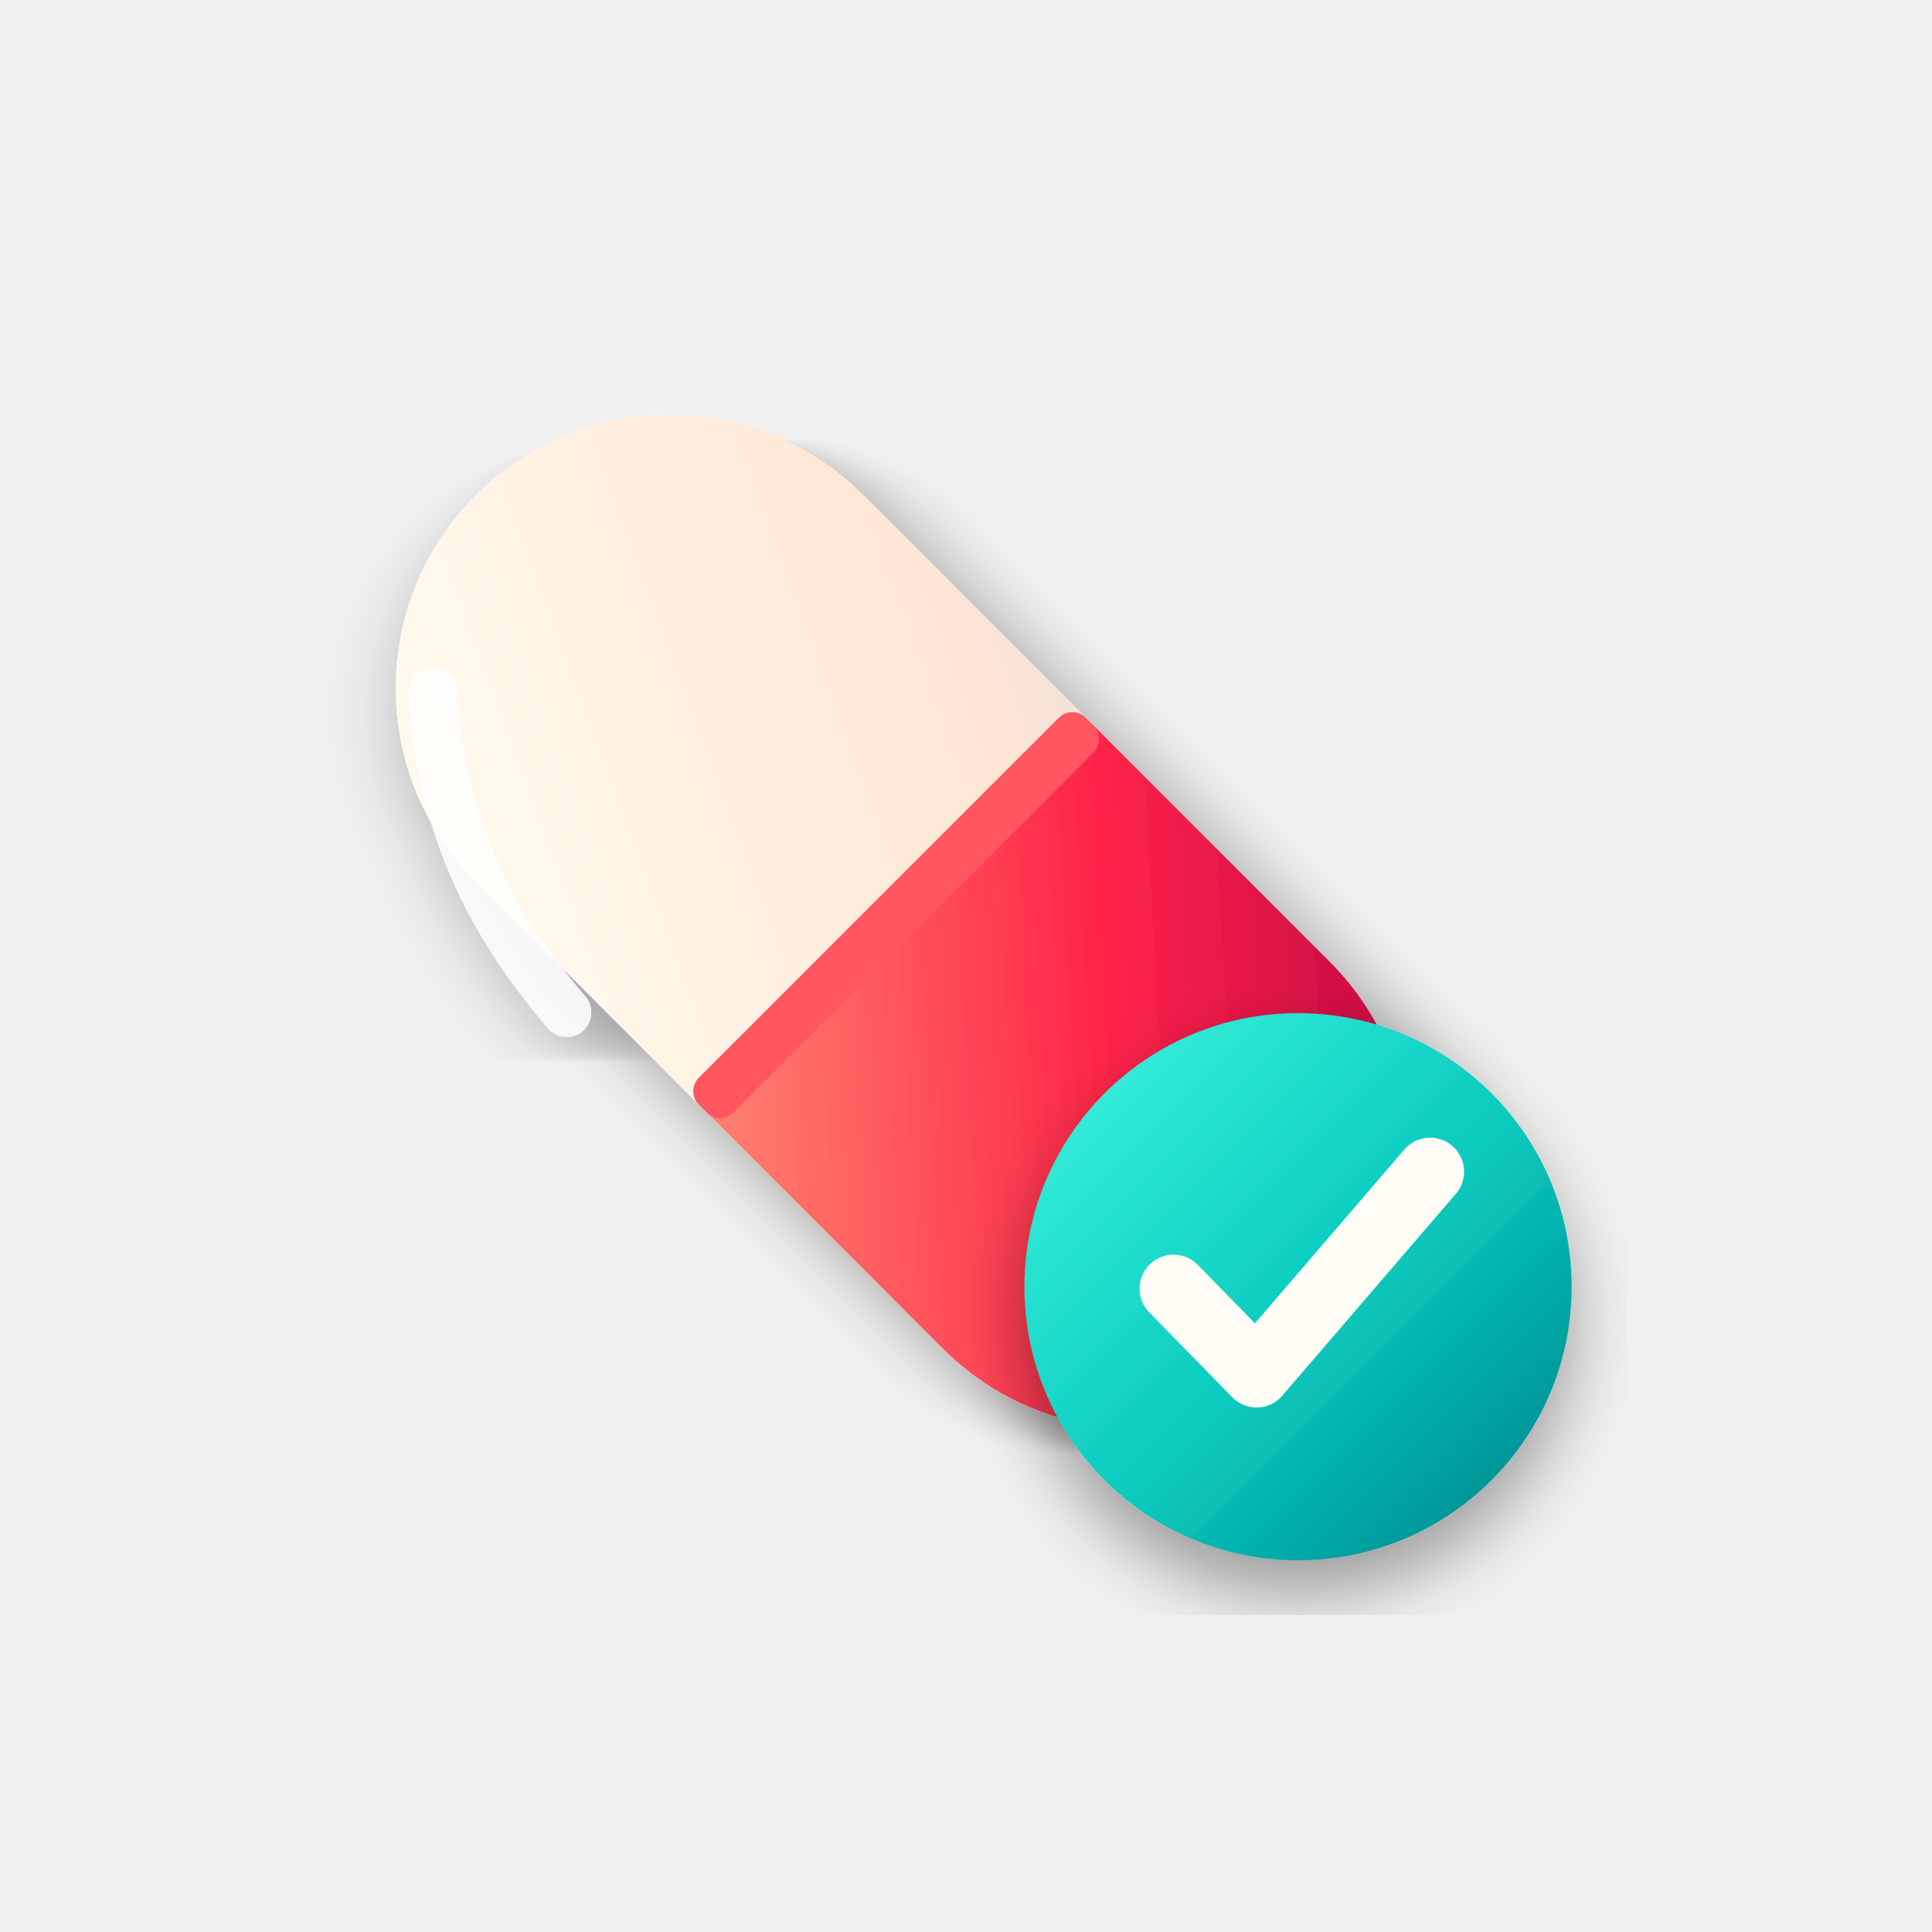
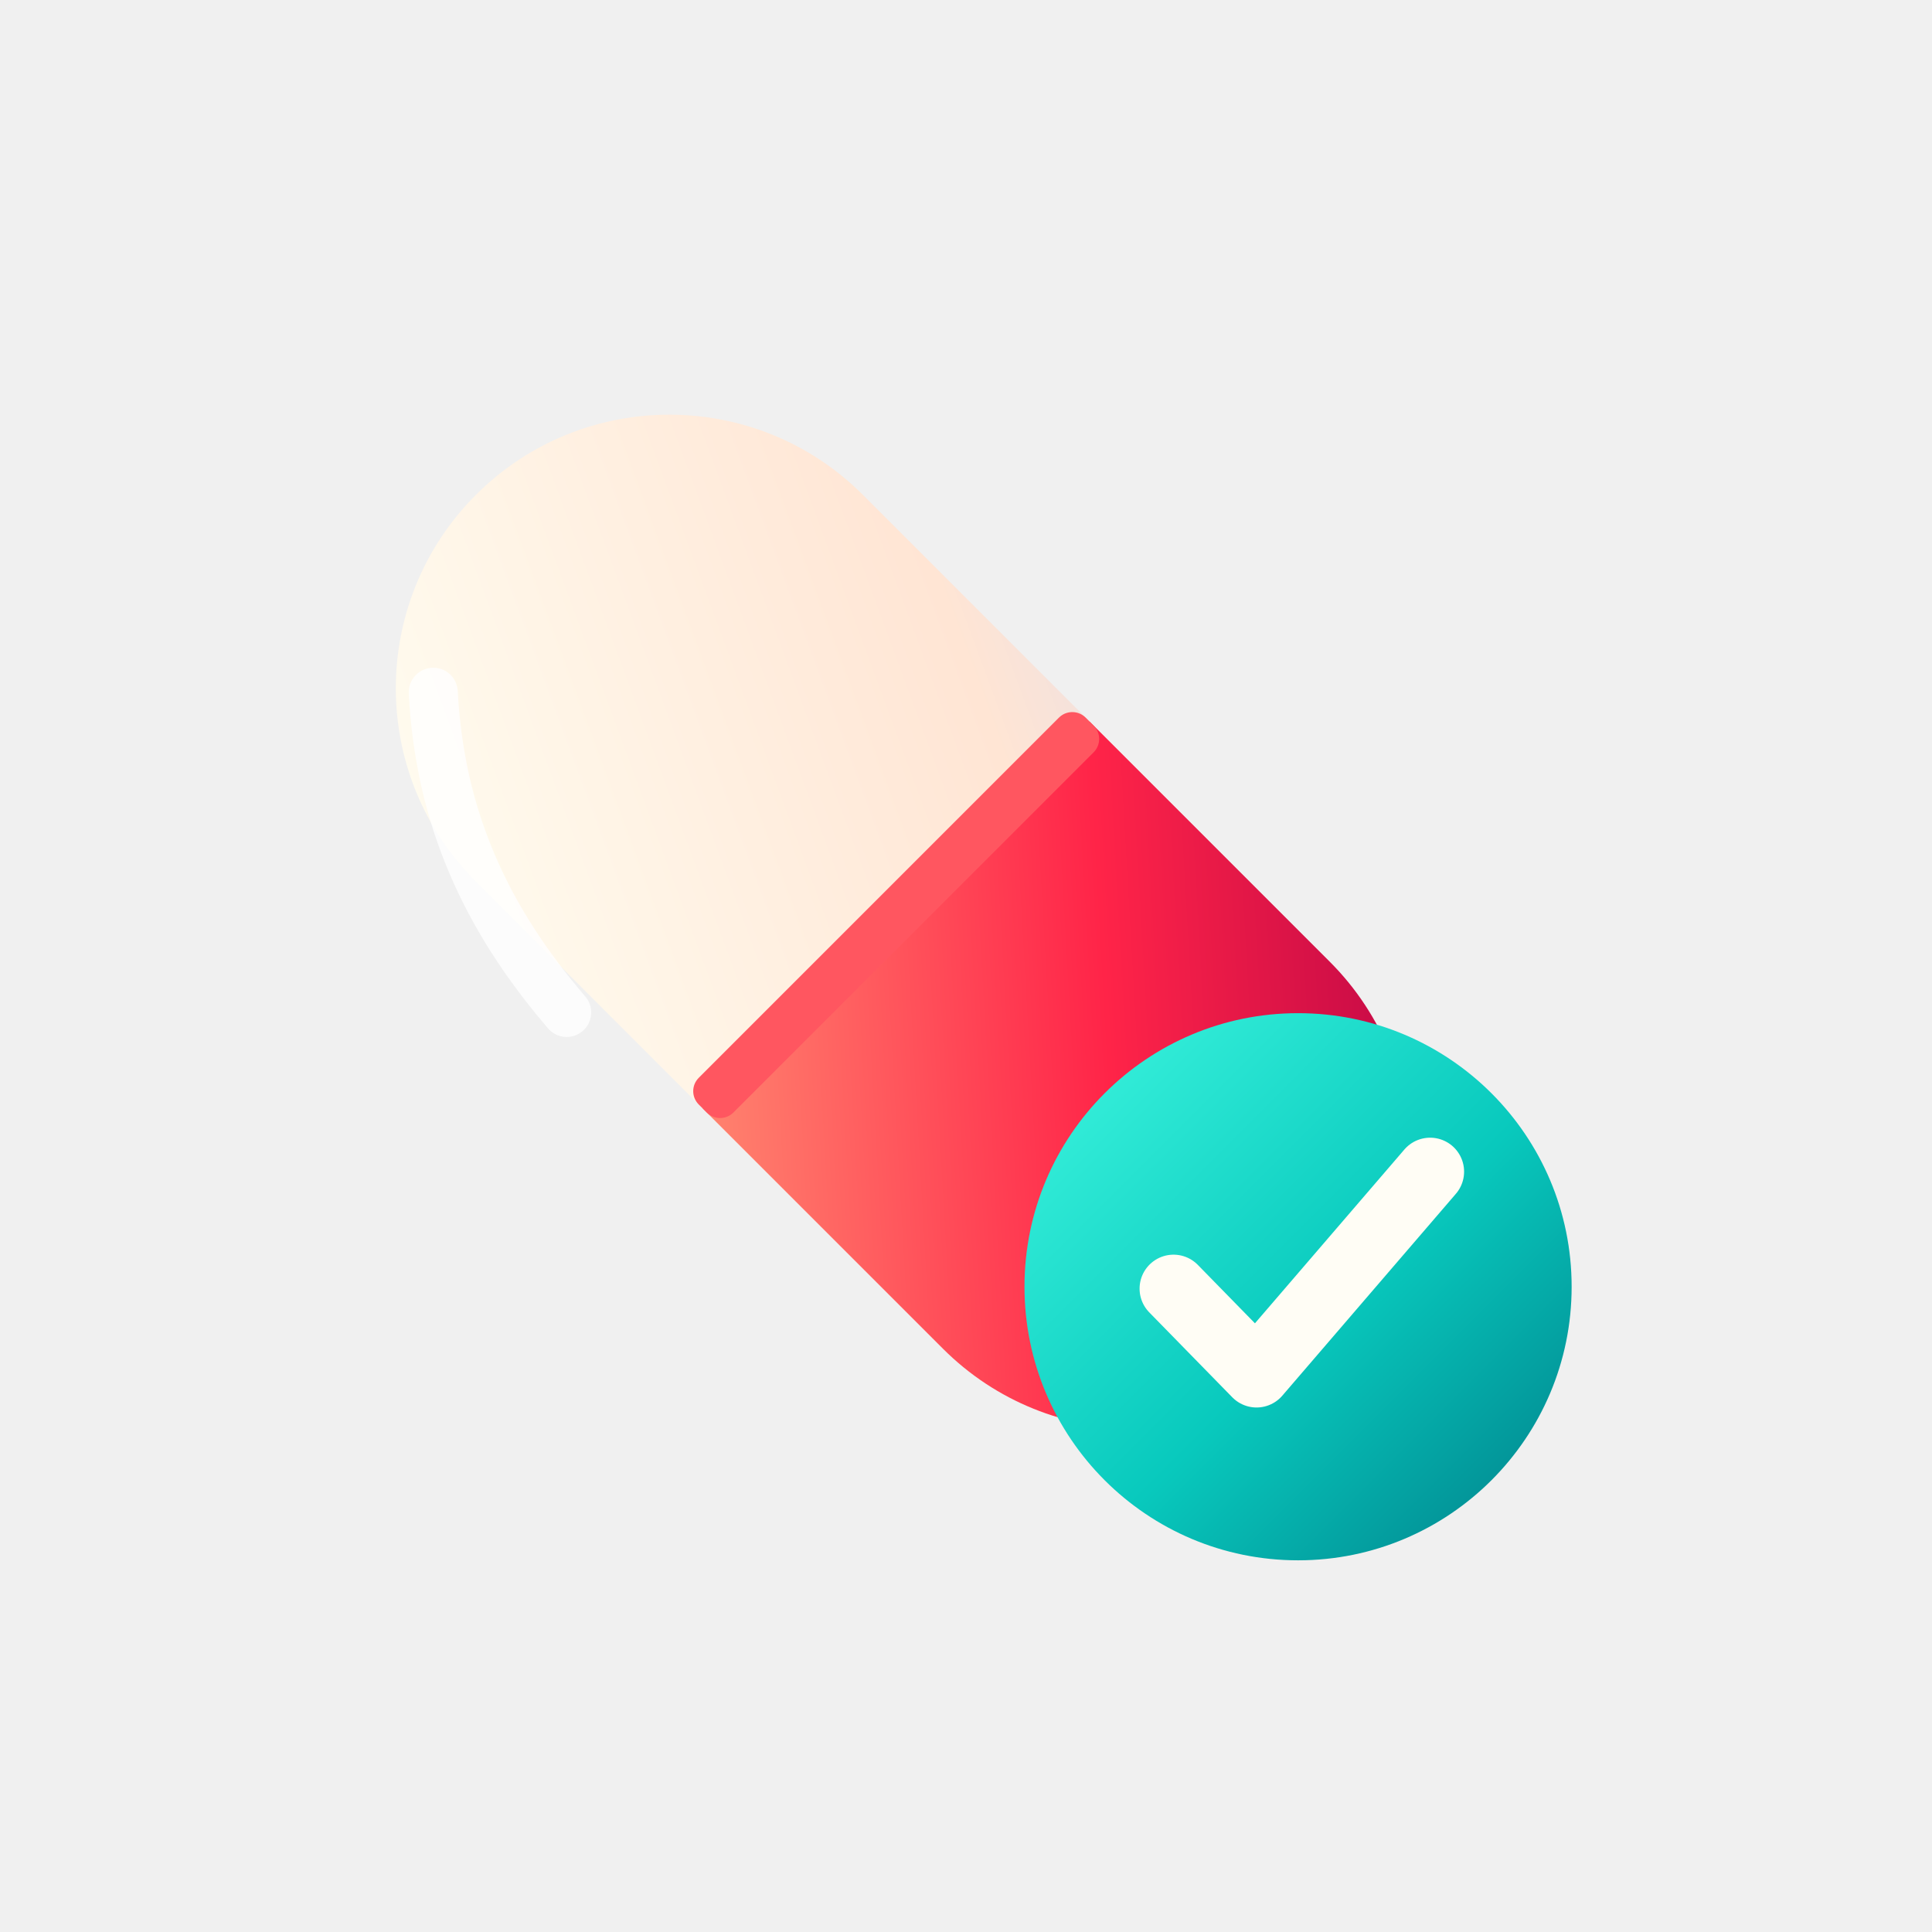
<svg xmlns="http://www.w3.org/2000/svg" viewBox="0 0 1024 1024">
  <defs>
    <linearGradient id="red" x1="0" y1="0" x2="1" y2="1">
      <stop stop-color="#ff846f" />
      <stop offset=".5" stop-color="#ff2448" />
      <stop offset="1" stop-color="#b00046" />
    </linearGradient>
    <linearGradient id="cream" x1="0" y1="0" x2="1" y2="1">
      <stop stop-color="#fffef2" />
      <stop offset=".65" stop-color="#ffe5d4" />
      <stop offset="1" stop-color="#d8d8ef" />
    </linearGradient>
    <linearGradient id="mint" x1="0" y1="0" x2="1" y2="1">
      <stop stop-color="#3ff7e0" />
      <stop offset=".55" stop-color="#08c9bd" />
      <stop offset="1" stop-color="#007e89" />
    </linearGradient>
-     <filter id="shadow">
-       <feDropShadow dx="0" dy="18" stdDeviation="18" flood-color="#000" flood-opacity=".35" />
-     </filter>
  </defs>
-   <g transform="rotate(-45 475 485)" filter="url(#shadow)">
+   <g transform="rotate(-45 475 485)">
    <rect x="330" y="170" width="290" height="640" rx="145" fill="url(#cream)" />
    <path d="M330 485h290v180c0 80-65 145-145 145s-145-65-145-145z" fill="url(#red)" />
    <rect x="330" y="472" width="290" height="26" rx="10" fill="#ff5660" />
    <path d="M385 228c-45 50-65 105-70 170" fill="none" stroke="#fff" stroke-opacity=".78" stroke-width="26" stroke-linecap="round" />
  </g>
-   <circle cx="688" cy="682" r="145" fill="url(#mint)" filter="url(#shadow)" />
+   <circle cx="688" cy="682" r="145" fill="url(#mint)" />
  <path d="M622 683l44 45 92-107" fill="none" stroke="#fffdf5" stroke-width="36" stroke-linecap="round" stroke-linejoin="round" />
</svg>
